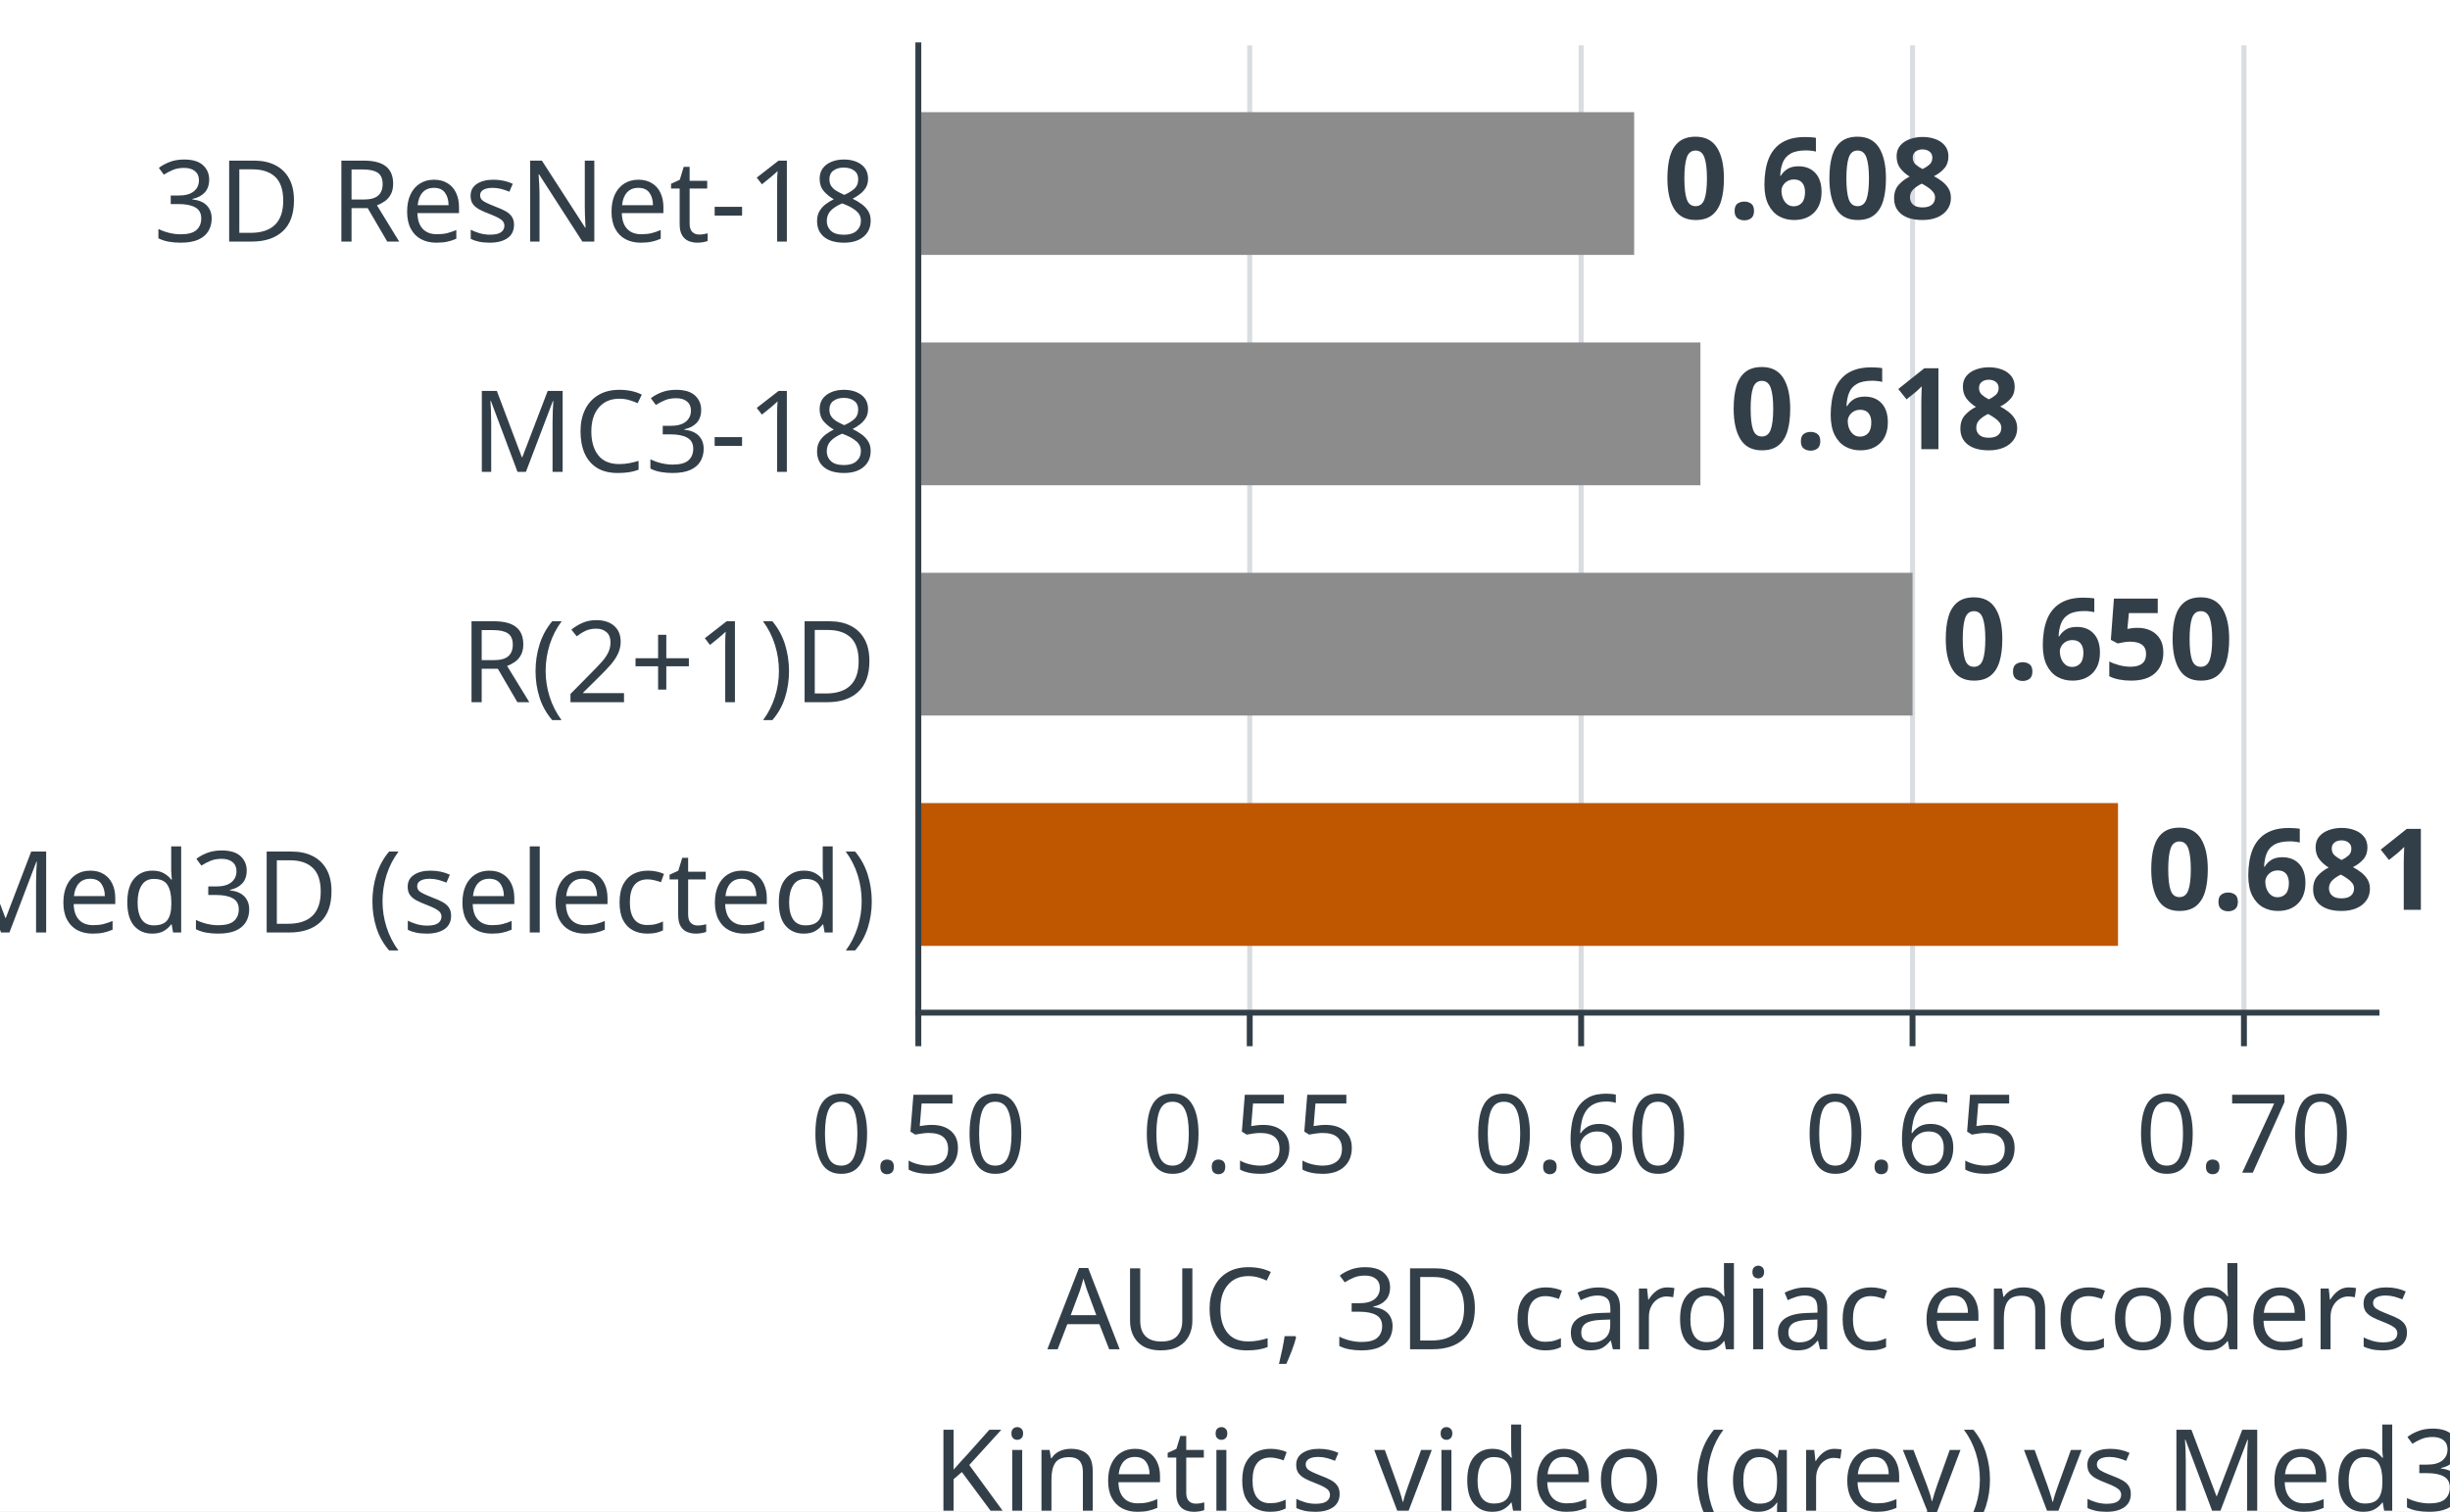
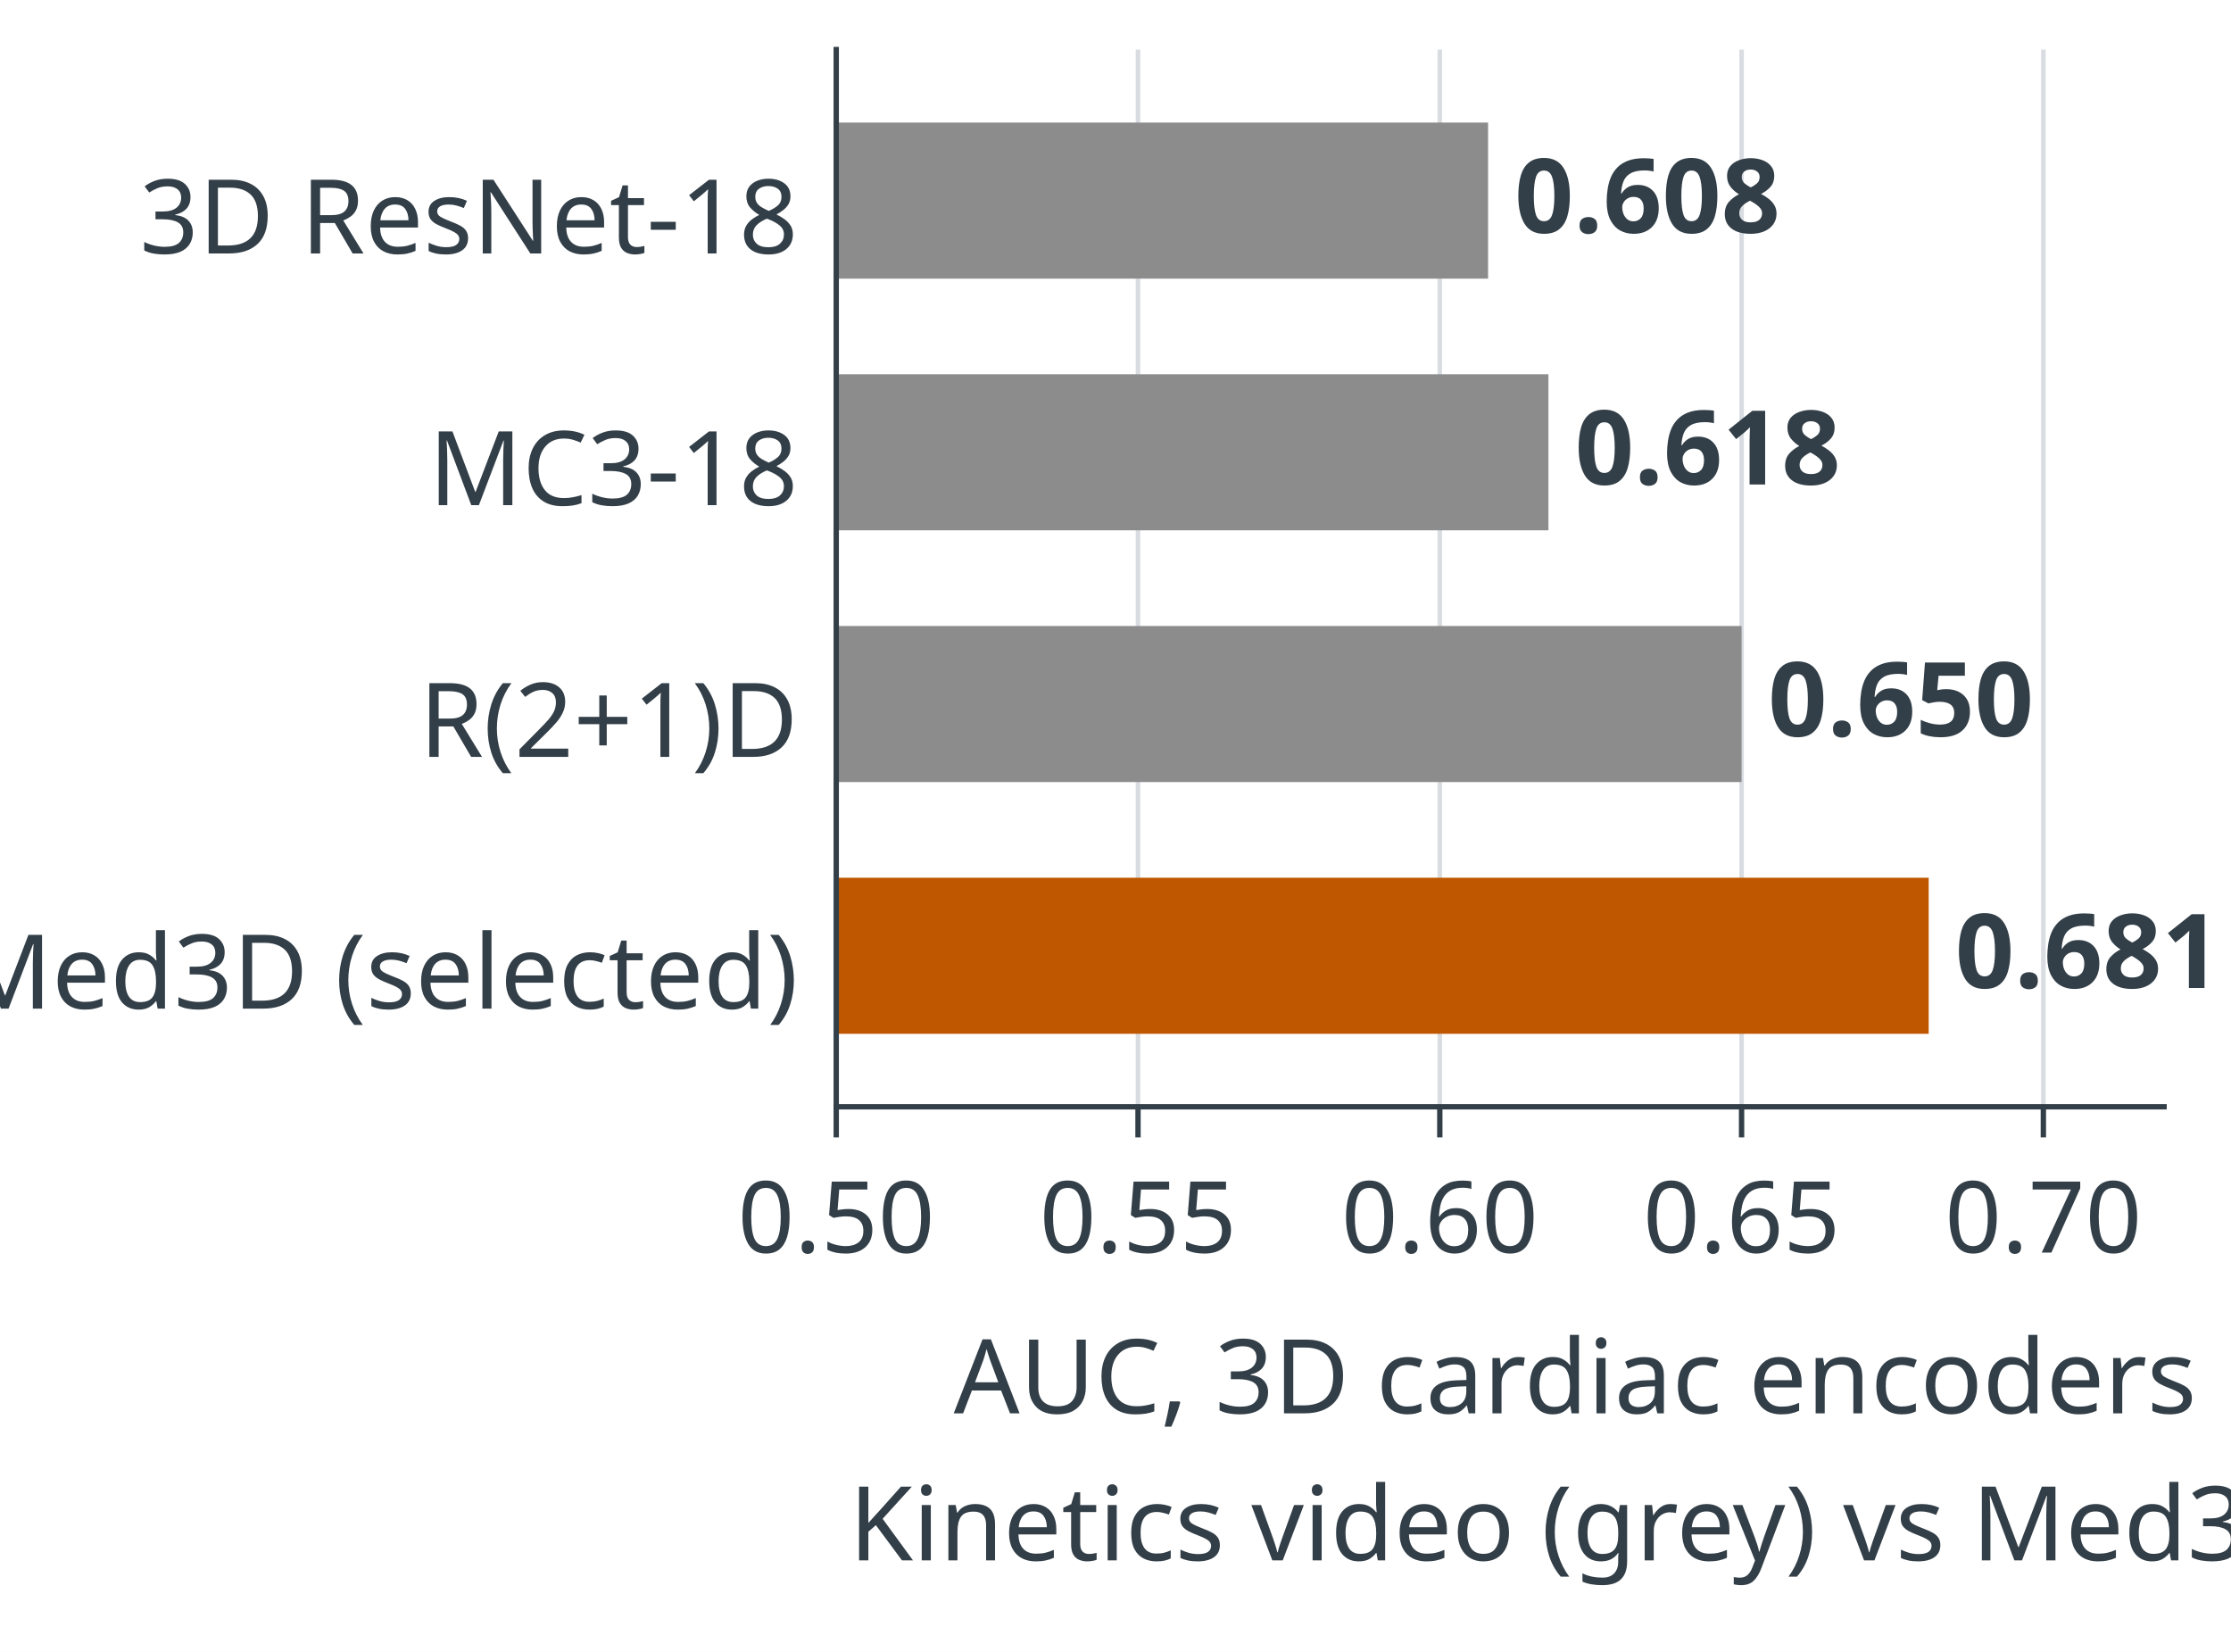
- <svg xmlns="http://www.w3.org/2000/svg" xmlns:xlink="http://www.w3.org/1999/xlink" width="583.5pt" height="360.0pt" viewBox="0 0 583.5 360" version="1.1">
+ <svg xmlns="http://www.w3.org/2000/svg" xmlns:xlink="http://www.w3.org/1999/xlink" width="583.5pt" height="432.0pt" viewBox="0 0 583.5 432" version="1.1">
  <defs>
    <style type="text/css">*{stroke-linejoin: round; stroke-linecap: butt}</style>
  </defs>
  <g id="figure_1">
    <g id="patch_1">
-       <path d="M 0 360  L 583.5 360  L 583.5 0  L 0 0  z " style="fill: #ffffff" />
+       <path d="M 0 432  L 583.5 432  L 583.5 0  L 0 0  z " style="fill: #ffffff" />
    </g>
    <g id="axes_1">
      <g id="patch_2">
-         <path d="M 218.711 241.2  L 565.995 241.2  L 565.995 10.8  L 218.711 10.8  z " style="fill: #ffffff" />
+         <path d="M 218.711 289.44  L 565.995 289.44  L 565.995 12.96  L 218.711 12.96  z " style="fill: #ffffff" />
      </g>
      <g id="matplotlib.axis_1">
        <g id="xtick_1">
          <g id="line2d_1">
-             <path d="M 218.711 241.2  L 218.711 10.8  " clip-path="url(#pb9c6b390fa)" style="fill: none; stroke: #d9dde2; stroke-width: 1.2; stroke-linecap: square" />
+             <path d="M 218.711 289.44  L 218.711 12.96  " clip-path="url(#pf3c7828ede)" style="fill: none; stroke: #d9dde2; stroke-width: 1.2; stroke-linecap: square" />
          </g>
          <g id="line2d_2">
            <defs>
              <path id="mdd1dd51583" d="M 0 0  L 0 8  " style="stroke: #333f48; stroke-width: 1.4" />
            </defs>
            <g>
-               <use xlink:href="#mdd1dd51583" x="218.711" y="241.2" style="fill: #333f48; stroke: #333f48; stroke-width: 1.4" />
+               <use xlink:href="#mdd1dd51583" x="218.711" y="289.44" style="fill: #333f48; stroke: #333f48; stroke-width: 1.4" />
            </g>
          </g>
          <g id="text_1">
-             <text style="font-size: 26px; font-family: 'Source Sans 3'; text-anchor: middle; fill: #333f48" x="218.711" y="279.324" transform="rotate(-0 218.7113 279.324)">0.50</text>
+             <text style="font-size: 26px; font-family: 'Source Sans 3'; text-anchor: middle; fill: #333f48" x="218.711" y="327.564" transform="rotate(-0 218.7113 327.564)">0.50</text>
          </g>
        </g>
        <g id="xtick_2">
          <g id="line2d_3">
-             <path d="M 297.639 241.2  L 297.639 10.8  " clip-path="url(#pb9c6b390fa)" style="fill: none; stroke: #d9dde2; stroke-width: 1.2; stroke-linecap: square" />
+             <path d="M 297.639 289.44  L 297.639 12.96  " clip-path="url(#pf3c7828ede)" style="fill: none; stroke: #d9dde2; stroke-width: 1.2; stroke-linecap: square" />
          </g>
          <g id="line2d_4">
            <g>
-               <use xlink:href="#mdd1dd51583" x="297.639" y="241.2" style="fill: #333f48; stroke: #333f48; stroke-width: 1.4" />
+               <use xlink:href="#mdd1dd51583" x="297.639" y="289.44" style="fill: #333f48; stroke: #333f48; stroke-width: 1.4" />
            </g>
          </g>
          <g id="text_2">
-             <text style="font-size: 26px; font-family: 'Source Sans 3'; text-anchor: middle; fill: #333f48" x="297.639" y="279.324" transform="rotate(-0 297.6394 279.324)">0.55</text>
+             <text style="font-size: 26px; font-family: 'Source Sans 3'; text-anchor: middle; fill: #333f48" x="297.639" y="327.564" transform="rotate(-0 297.6394 327.564)">0.55</text>
          </g>
        </g>
        <g id="xtick_3">
          <g id="line2d_5">
-             <path d="M 376.567 241.2  L 376.567 10.8  " clip-path="url(#pb9c6b390fa)" style="fill: none; stroke: #d9dde2; stroke-width: 1.2; stroke-linecap: square" />
+             <path d="M 376.567 289.44  L 376.567 12.96  " clip-path="url(#pf3c7828ede)" style="fill: none; stroke: #d9dde2; stroke-width: 1.2; stroke-linecap: square" />
          </g>
          <g id="line2d_6">
            <g>
-               <use xlink:href="#mdd1dd51583" x="376.567" y="241.2" style="fill: #333f48; stroke: #333f48; stroke-width: 1.4" />
+               <use xlink:href="#mdd1dd51583" x="376.567" y="289.44" style="fill: #333f48; stroke: #333f48; stroke-width: 1.4" />
            </g>
          </g>
          <g id="text_3">
-             <text style="font-size: 26px; font-family: 'Source Sans 3'; text-anchor: middle; fill: #333f48" x="376.567" y="279.324" transform="rotate(-0 376.5675 279.324)">0.60</text>
+             <text style="font-size: 26px; font-family: 'Source Sans 3'; text-anchor: middle; fill: #333f48" x="376.567" y="327.564" transform="rotate(-0 376.5675 327.564)">0.60</text>
          </g>
        </g>
        <g id="xtick_4">
          <g id="line2d_7">
-             <path d="M 455.496 241.2  L 455.496 10.8  " clip-path="url(#pb9c6b390fa)" style="fill: none; stroke: #d9dde2; stroke-width: 1.2; stroke-linecap: square" />
+             <path d="M 455.496 289.44  L 455.496 12.96  " clip-path="url(#pf3c7828ede)" style="fill: none; stroke: #d9dde2; stroke-width: 1.2; stroke-linecap: square" />
          </g>
          <g id="line2d_8">
            <g>
-               <use xlink:href="#mdd1dd51583" x="455.496" y="241.2" style="fill: #333f48; stroke: #333f48; stroke-width: 1.4" />
+               <use xlink:href="#mdd1dd51583" x="455.496" y="289.44" style="fill: #333f48; stroke: #333f48; stroke-width: 1.4" />
            </g>
          </g>
          <g id="text_4">
-             <text style="font-size: 26px; font-family: 'Source Sans 3'; text-anchor: middle; fill: #333f48" x="455.496" y="279.324" transform="rotate(-0 455.4956 279.324)">0.65</text>
+             <text style="font-size: 26px; font-family: 'Source Sans 3'; text-anchor: middle; fill: #333f48" x="455.496" y="327.564" transform="rotate(-0 455.4956 327.564)">0.65</text>
          </g>
        </g>
        <g id="xtick_5">
          <g id="line2d_9">
-             <path d="M 534.424 241.2  L 534.424 10.8  " clip-path="url(#pb9c6b390fa)" style="fill: none; stroke: #d9dde2; stroke-width: 1.2; stroke-linecap: square" />
+             <path d="M 534.424 289.44  L 534.424 12.96  " clip-path="url(#pf3c7828ede)" style="fill: none; stroke: #d9dde2; stroke-width: 1.2; stroke-linecap: square" />
          </g>
          <g id="line2d_10">
            <g>
-               <use xlink:href="#mdd1dd51583" x="534.424" y="241.2" style="fill: #333f48; stroke: #333f48; stroke-width: 1.4" />
+               <use xlink:href="#mdd1dd51583" x="534.424" y="289.44" style="fill: #333f48; stroke: #333f48; stroke-width: 1.4" />
            </g>
          </g>
          <g id="text_5">
-             <text style="font-size: 26px; font-family: 'Source Sans 3'; text-anchor: middle; fill: #333f48" x="534.424" y="279.324" transform="rotate(-0 534.4238 279.324)">0.70</text>
+             <text style="font-size: 26px; font-family: 'Source Sans 3'; text-anchor: middle; fill: #333f48" x="534.424" y="327.564" transform="rotate(-0 534.4238 327.564)">0.70</text>
          </g>
        </g>
        <g id="text_6">
-           <text style="font-size: 27px; font-family: 'Source Sans 3'; fill: #333f48" transform="translate(249.443 321.372)">AUC, 3D cardiac encoders</text>
-           <text style="font-size: 27px; font-family: 'Source Sans 3'; fill: #333f48" transform="translate(222.0654 359.82)">Kinetics video (grey) vs Med3D</text>
+           <text style="font-size: 27px; font-family: 'Source Sans 3'; fill: #333f48" transform="translate(249.443 369.612)">AUC, 3D cardiac encoders</text>
+           <text style="font-size: 27px; font-family: 'Source Sans 3'; fill: #333f48" transform="translate(222.0654 408.06)">Kinetics video (grey) vs Med3D</text>
        </g>
      </g>
      <g id="matplotlib.axis_2">
        <g id="ytick_1">
          <g id="line2d_11" />
          <g id="text_7">
-             <text style="font-size: 27px; font-family: 'Source Sans 3'; text-anchor: end; fill: #333f48" x="208.711" y="57.538" transform="rotate(-0 208.7113 57.53829)">3D ResNet-18</text>
+             <text style="font-size: 27px; font-family: 'Source Sans 3'; text-anchor: end; fill: #333f48" x="208.711" y="66.281" transform="rotate(-0 208.7113 66.28114)">3D ResNet-18</text>
          </g>
        </g>
        <g id="ytick_2">
          <g id="line2d_12" />
          <g id="text_8">
-             <text style="font-size: 27px; font-family: 'Source Sans 3'; text-anchor: end; fill: #333f48" x="208.711" y="112.395" transform="rotate(-0 208.7113 112.3954)">MC3-18</text>
+             <text style="font-size: 27px; font-family: 'Source Sans 3'; text-anchor: end; fill: #333f48" x="208.711" y="132.11" transform="rotate(-0 208.7113 132.1097)">MC3-18</text>
          </g>
        </g>
        <g id="ytick_3">
          <g id="line2d_13" />
          <g id="text_9">
-             <text style="font-size: 27px; font-family: 'Source Sans 3'; text-anchor: end; fill: #333f48" x="208.711" y="167.253" transform="rotate(-0 208.7113 167.2526)">R(2+1)D</text>
+             <text style="font-size: 27px; font-family: 'Source Sans 3'; text-anchor: end; fill: #333f48" x="208.711" y="197.938" transform="rotate(-0 208.7113 197.9383)">R(2+1)D</text>
          </g>
        </g>
        <g id="ytick_4">
          <g id="line2d_14" />
          <g id="text_10">
-             <text style="font-size: 27px; font-family: 'Source Sans 3'; text-anchor: end; fill: #333f48" x="208.711" y="222.11" transform="rotate(-0 208.7113 222.1097)">Med3D (selected)</text>
+             <text style="font-size: 27px; font-family: 'Source Sans 3'; text-anchor: end; fill: #333f48" x="208.711" y="263.767" transform="rotate(-0 208.7113 263.7669)">Med3D (selected)</text>
          </g>
        </g>
      </g>
      <g id="patch_3">
-         <path d="M 218.711 60.72  L 389.196 60.72  L 389.196 26.709  L 218.711 26.709  z " clip-path="url(#pb9c6b390fa)" style="fill: #8c8c8c" />
+         <path d="M 218.711 72.864  L 389.196 72.864  L 389.196 32.05  L 218.711 32.05  z " clip-path="url(#pf3c7828ede)" style="fill: #8c8c8c" />
      </g>
      <g id="patch_4">
-         <path d="M 218.711 115.577  L 404.982 115.577  L 404.982 81.566  L 218.711 81.566  z " clip-path="url(#pb9c6b390fa)" style="fill: #8c8c8c" />
+         <path d="M 218.711 138.693  L 404.982 138.693  L 404.982 97.879  L 218.711 97.879  z " clip-path="url(#pf3c7828ede)" style="fill: #8c8c8c" />
      </g>
      <g id="patch_5">
-         <path d="M 218.711 170.434  L 455.496 170.434  L 455.496 136.423  L 218.711 136.423  z " clip-path="url(#pb9c6b390fa)" style="fill: #8c8c8c" />
+         <path d="M 218.711 204.521  L 455.496 204.521  L 455.496 163.707  L 218.711 163.707  z " clip-path="url(#pf3c7828ede)" style="fill: #8c8c8c" />
      </g>
      <g id="patch_6">
-         <path d="M 218.711 225.291  L 504.431 225.291  L 504.431 191.28  L 218.711 191.28  z " clip-path="url(#pb9c6b390fa)" style="fill: #bf5700" />
+         <path d="M 218.711 270.35  L 504.431 270.35  L 504.431 229.536  L 218.711 229.536  z " clip-path="url(#pf3c7828ede)" style="fill: #bf5700" />
      </g>
      <g id="patch_7">
-         <path d="M 218.711 241.2  L 218.711 10.8  " style="fill: none; stroke: #333f48; stroke-width: 1.4; stroke-linejoin: miter; stroke-linecap: square" />
+         <path d="M 218.711 289.44  L 218.711 12.96  " style="fill: none; stroke: #333f48; stroke-width: 1.4; stroke-linejoin: miter; stroke-linecap: square" />
      </g>
      <g id="patch_8">
-         <path d="M 218.711 241.2  L 565.995 241.2  " style="fill: none; stroke: #333f48; stroke-width: 1.4; stroke-linejoin: miter; stroke-linecap: square" />
+         <path d="M 218.711 289.44  L 565.995 289.44  " style="fill: none; stroke: #333f48; stroke-width: 1.4; stroke-linejoin: miter; stroke-linecap: square" />
      </g>
      <g id="text_11">
-         <text style="font-weight: 700; font-size: 27px; font-family: 'Source Sans 3'; text-anchor: start; fill: #333f48" x="396.142" y="52.138" transform="rotate(-0 396.1417 52.13829)">0.608</text>
+         <text style="font-weight: 700; font-size: 27px; font-family: 'Source Sans 3'; text-anchor: start; fill: #333f48" x="396.142" y="60.881" transform="rotate(-0 396.1417 60.88114)">0.608</text>
      </g>
      <g id="text_12">
-         <text style="font-weight: 700; font-size: 27px; font-family: 'Source Sans 3'; text-anchor: start; fill: #333f48" x="411.927" y="106.995" transform="rotate(-0 411.9273 106.9954)">0.618</text>
+         <text style="font-weight: 700; font-size: 27px; font-family: 'Source Sans 3'; text-anchor: start; fill: #333f48" x="411.927" y="126.71" transform="rotate(-0 411.9273 126.7097)">0.618</text>
      </g>
      <g id="text_13">
-         <text style="font-weight: 700; font-size: 27px; font-family: 'Source Sans 3'; text-anchor: start; fill: #333f48" x="462.441" y="161.853" transform="rotate(-0 462.4413 161.8526)">0.650</text>
+         <text style="font-weight: 700; font-size: 27px; font-family: 'Source Sans 3'; text-anchor: start; fill: #333f48" x="462.441" y="192.538" transform="rotate(-0 462.4413 192.5383)">0.650</text>
      </g>
      <g id="text_14">
-         <text style="font-weight: 700; font-size: 27px; font-family: 'Source Sans 3'; text-anchor: start; fill: #333f48" x="511.377" y="216.71" transform="rotate(-0 511.3767 216.7097)">0.681</text>
+         <text style="font-weight: 700; font-size: 27px; font-family: 'Source Sans 3'; text-anchor: start; fill: #333f48" x="511.377" y="258.367" transform="rotate(-0 511.3767 258.3669)">0.681</text>
      </g>
    </g>
  </g>
  <defs>
-     <clipPath id="pb9c6b390fa">
-       <rect x="218.711" y="10.8" width="347.284" height="230.4" />
+     <clipPath id="pf3c7828ede">
+       <rect x="218.711" y="12.96" width="347.284" height="276.48" />
    </clipPath>
  </defs>
</svg>
